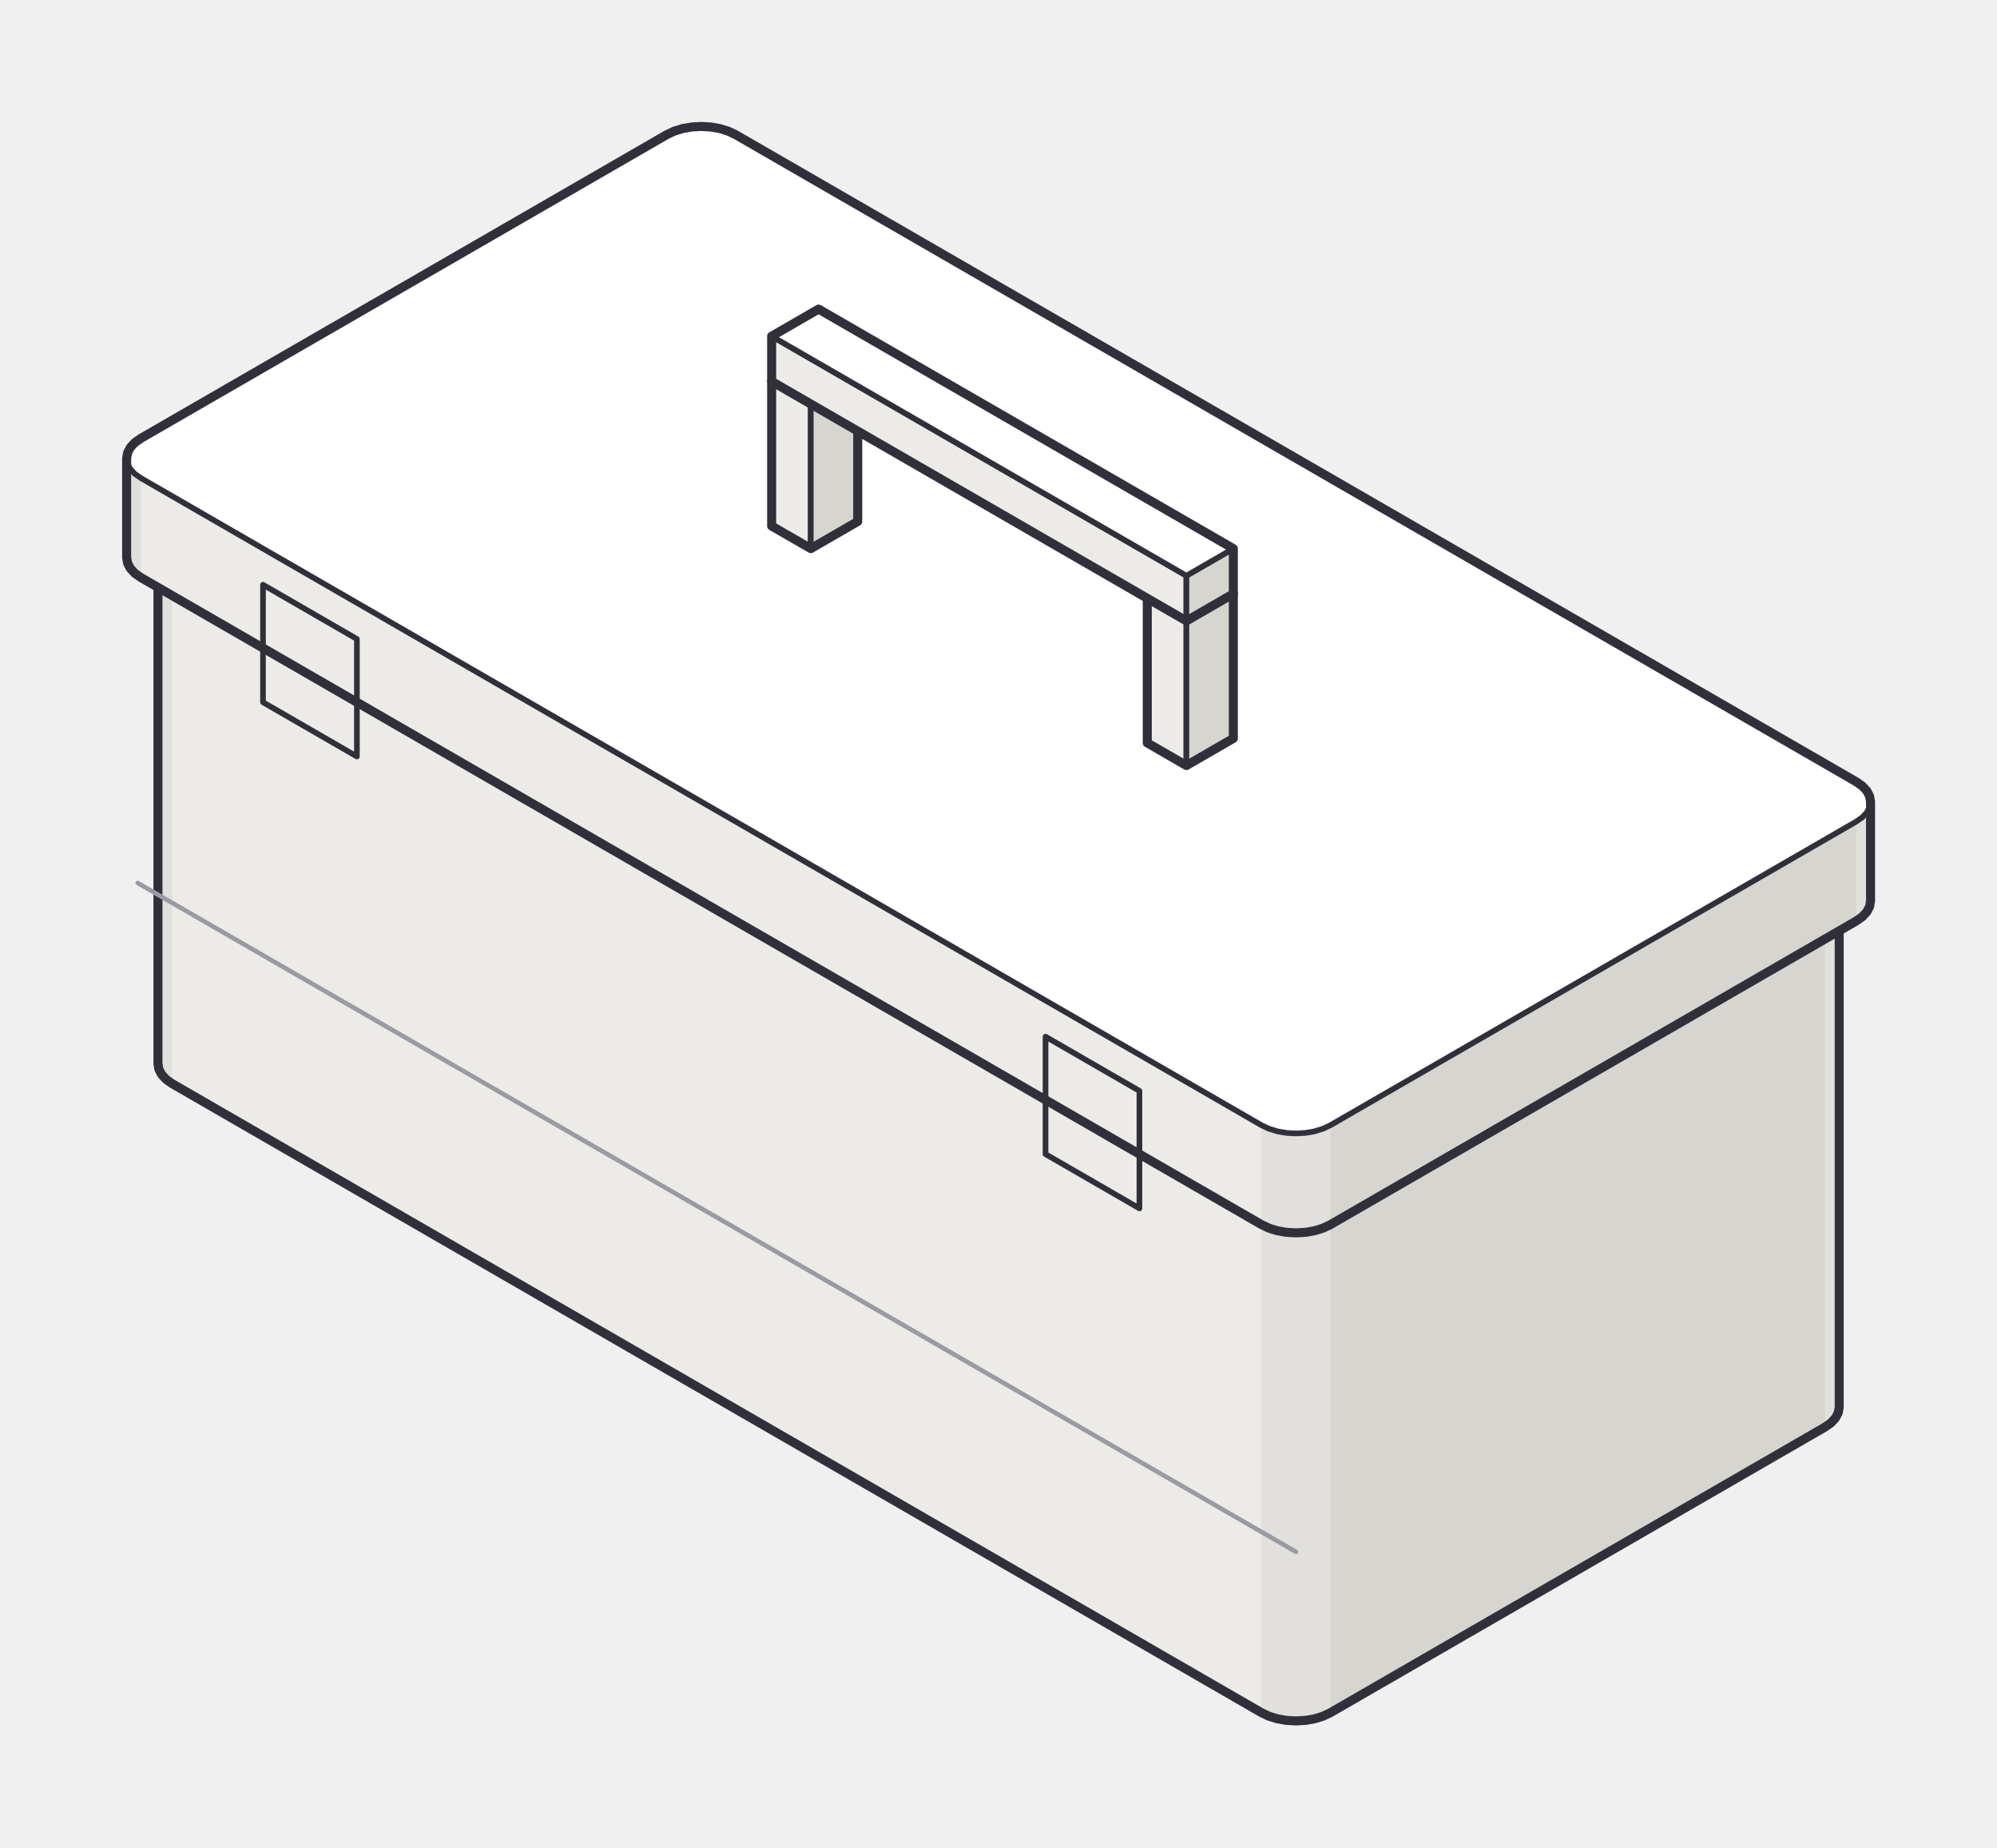
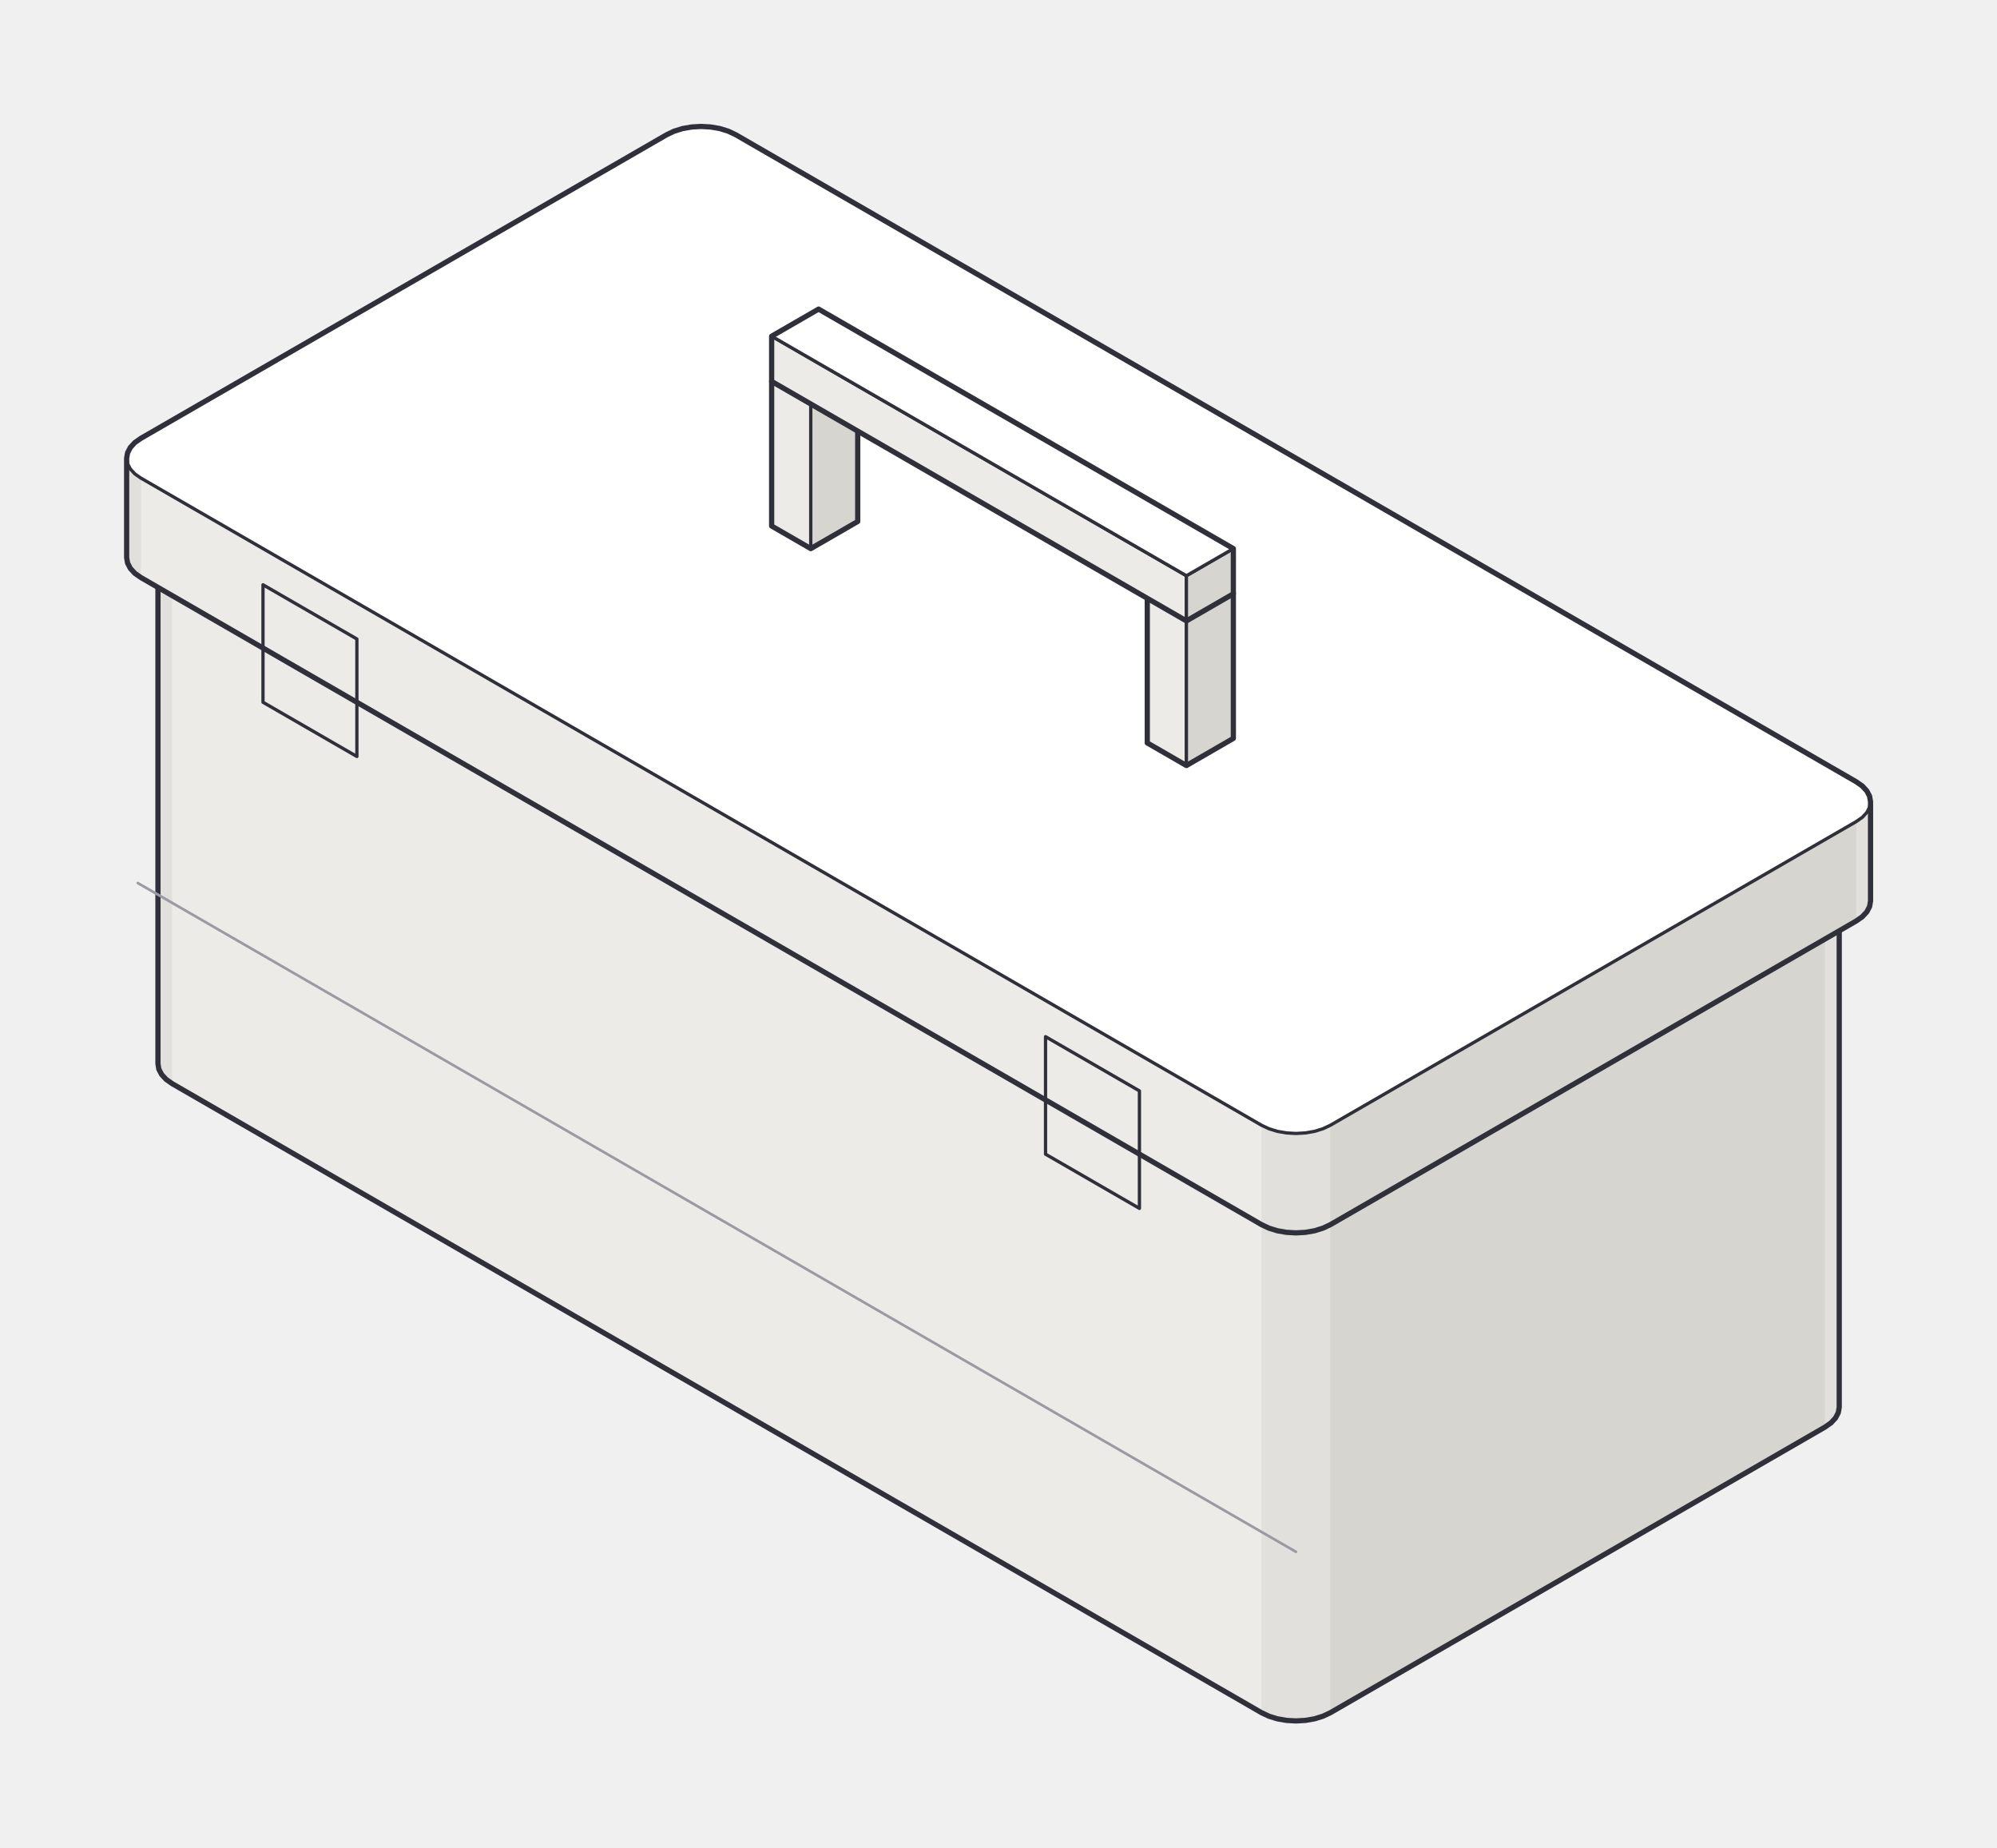
<svg xmlns="http://www.w3.org/2000/svg" viewBox="-155.2 -163.4 442.0 408.8">
-   <polygon points="-120.24,-40.00 -120.04,-41.21 -119.42,-42.38 -118.43,-43.46 -117.09,-44.40 -7.62,-107.60 -5.99,-108.37 -4.12,-108.95 -2.10,-109.30 -0.00,-109.42 2.10,-109.30 4.12,-108.95 5.99,-108.37 7.62,-107.60 248.72,31.60 250.06,32.54 251.06,33.62 251.67,34.79 251.88,36.00 251.88,148.00 251.67,149.21 251.06,150.38 250.06,151.46 248.72,152.40 139.26,215.60 137.62,216.37 135.76,216.95 133.74,217.30 131.64,217.42 129.53,217.30 127.51,216.95 125.65,216.37 124.02,215.60 -117.09,76.40 -118.43,75.46 -119.42,74.38 -120.04,73.21 -120.24,72.00" fill="#e1e0dc" stroke="none" stroke-width="1.25" stroke-linejoin="round" stroke-linecap="round" vector-effect="non-scaling-stroke" data-f="side" />
-   <polygon points="-117.09,76.40 124.01,215.60 124.01,103.60 -117.09,-35.60" fill="#ecebe7" stroke="none" stroke-width="1.25" stroke-linejoin="round" stroke-linecap="round" vector-effect="non-scaling-stroke" data-f="left" />
-   <polygon points="248.72,152.40 139.26,215.60 139.26,103.60 248.72,40.40" fill="#d6d5d0" stroke="none" stroke-width="1.25" stroke-linejoin="round" stroke-linecap="round" vector-effect="non-scaling-stroke" data-f="right" />
-   <polygon points="248.72,31.60 250.06,32.54 251.06,33.62 251.67,34.79 251.88,36.00 251.67,37.21 251.06,38.38 250.06,39.46 248.72,40.40 139.26,103.60 137.62,104.37 135.76,104.95 133.74,105.30 131.64,105.42 129.53,105.30 127.51,104.95 125.65,104.37 124.01,103.60 -117.09,-35.60 -118.43,-36.54 -119.42,-37.62 -120.04,-38.79 -120.24,-40.00 -120.04,-41.21 -119.42,-42.38 -118.43,-43.46 -117.09,-44.40 -7.62,-107.60 -5.99,-108.37 -4.12,-108.95 -2.10,-109.30 -0.00,-109.42 2.10,-109.30 4.12,-108.95 5.99,-108.37 7.62,-107.60" fill="#ffffff" stroke="#30303a" stroke-width="1.25" stroke-linejoin="round" stroke-linecap="round" vector-effect="non-scaling-stroke" data-f="top" data-s="stroke" />
-   <polygon points="-120.24,-40.00 -120.04,-41.21 -119.42,-42.38 -118.43,-43.46 -117.09,-44.40 -7.62,-107.60 -5.99,-108.37 -4.12,-108.95 -2.10,-109.30 -0.00,-109.42 2.10,-109.30 4.12,-108.95 5.99,-108.37 7.62,-107.60 248.72,31.60 250.06,32.54 251.06,33.62 251.67,34.79 251.88,36.00 251.88,148.00 251.67,149.21 251.06,150.38 250.06,151.46 248.72,152.40 139.26,215.60 137.62,216.37 135.76,216.95 133.74,217.30 131.64,217.42 129.53,217.30 127.51,216.95 125.65,216.37 124.02,215.60 -117.09,76.40 -118.43,75.46 -119.42,74.38 -120.04,73.21 -120.24,72.00" fill="none" stroke="#30303a" stroke-width="2.0" stroke-linejoin="round" stroke-linecap="round" vector-effect="non-scaling-stroke" data-s="stroke" />
-   <polygon points="-127.17,-62.00 -126.96,-63.21 -126.35,-64.38 -125.36,-65.46 -124.02,-66.40 -7.62,-133.60 -5.99,-134.37 -4.12,-134.95 -2.10,-135.30 -0.00,-135.42 2.10,-135.30 4.12,-134.95 5.99,-134.37 7.62,-133.60 255.65,9.60 256.99,10.54 257.99,11.62 258.60,12.79 258.81,14.00 258.81,36.00 258.60,37.21 257.99,38.38 256.99,39.46 255.65,40.40 139.26,107.60 137.62,108.37 135.76,108.95 133.74,109.30 131.64,109.42 129.53,109.30 127.51,108.95 125.65,108.37 124.02,107.60 -124.02,-35.60 -125.36,-36.54 -126.35,-37.62 -126.96,-38.79 -127.17,-40.00" fill="#e1e0dc" stroke="none" stroke-width="1.25" stroke-linejoin="round" stroke-linecap="round" vector-effect="non-scaling-stroke" data-f="side" />
-   <polygon points="-124.01,-35.60 124.01,107.60 124.01,85.60 -124.01,-57.60" fill="#ecebe7" stroke="none" stroke-width="1.25" stroke-linejoin="round" stroke-linecap="round" vector-effect="non-scaling-stroke" data-f="left" />
-   <polygon points="255.65,40.40 139.26,107.60 139.26,85.60 255.65,18.40" fill="#d6d5d0" stroke="none" stroke-width="1.25" stroke-linejoin="round" stroke-linecap="round" vector-effect="non-scaling-stroke" data-f="right" />
-   <polygon points="255.65,9.60 256.99,10.54 257.99,11.62 258.60,12.79 258.81,14.00 258.60,15.21 257.99,16.38 256.99,17.46 255.65,18.40 139.26,85.60 137.62,86.37 135.76,86.95 133.74,87.30 131.64,87.42 129.53,87.30 127.51,86.95 125.65,86.37 124.01,85.60 -124.01,-57.60 -125.36,-58.54 -126.35,-59.62 -126.96,-60.79 -127.17,-62.00 -126.96,-63.21 -126.35,-64.38 -125.36,-65.46 -124.01,-66.40 -7.62,-133.60 -5.99,-134.37 -4.12,-134.95 -2.10,-135.30 -0.00,-135.42 2.10,-135.30 4.12,-134.95 5.99,-134.37 7.62,-133.60" fill="#ffffff" stroke="#30303a" stroke-width="1.25" stroke-linejoin="round" stroke-linecap="round" vector-effect="non-scaling-stroke" data-f="top" data-s="stroke" />
-   <polygon points="-127.17,-62.00 -126.96,-63.21 -126.35,-64.38 -125.36,-65.46 -124.02,-66.40 -7.62,-133.60 -5.99,-134.37 -4.12,-134.95 -2.10,-135.30 -0.00,-135.42 2.10,-135.30 4.12,-134.95 5.99,-134.37 7.62,-133.60 255.65,9.60 256.99,10.54 257.99,11.62 258.60,12.79 258.81,14.00 258.81,36.00 258.60,37.21 257.99,38.38 256.99,39.46 255.65,40.40 139.26,107.60 137.62,108.37 135.76,108.95 133.74,109.30 131.64,109.42 129.53,109.30 127.51,108.95 125.65,108.37 124.02,107.60 -124.02,-35.60 -125.36,-36.54 -126.35,-37.62 -126.96,-38.79 -127.17,-40.00" fill="none" stroke="#30303a" stroke-width="2.0" stroke-linejoin="round" stroke-linecap="round" vector-effect="non-scaling-stroke" data-s="stroke" />
-   <polygon points="15.59,-47.00 24.25,-42.00 24.25,-74.00 15.59,-79.00" fill="#ecebe7" stroke="#30303a" stroke-width="1.25" stroke-linejoin="round" stroke-linecap="round" vector-effect="non-scaling-stroke" data-f="left" data-s="stroke" />
-   <polygon points="34.64,-48.00 24.25,-42.00 24.25,-74.00 34.64,-80.00" fill="#d6d5d0" stroke="#30303a" stroke-width="1.25" stroke-linejoin="round" stroke-linecap="round" vector-effect="non-scaling-stroke" data-f="right" data-s="stroke" />
-   <polygon points="25.98,-85.00 34.64,-80.00 24.25,-74.00 15.59,-79.00" fill="#ffffff" stroke="#30303a" stroke-width="1.25" stroke-linejoin="round" stroke-linecap="round" vector-effect="non-scaling-stroke" data-f="top" data-s="stroke" />
-   <polygon points="15.59,-79.00 25.98,-85.00 34.64,-80.00 34.64,-48.00 24.25,-42.00 15.59,-47.00" fill="none" stroke="#30303a" stroke-width="2.0" stroke-linejoin="round" stroke-linecap="round" vector-effect="non-scaling-stroke" data-s="stroke" />
-   <polygon points="98.73,1.00 107.39,6.00 107.39,-26.00 98.73,-31.00" fill="#ecebe7" stroke="#30303a" stroke-width="1.25" stroke-linejoin="round" stroke-linecap="round" vector-effect="non-scaling-stroke" data-f="left" data-s="stroke" />
-   <polygon points="117.78,0.00 107.39,6.00 107.39,-26.00 117.78,-32.00" fill="#d6d5d0" stroke="#30303a" stroke-width="1.25" stroke-linejoin="round" stroke-linecap="round" vector-effect="non-scaling-stroke" data-f="right" data-s="stroke" />
-   <polygon points="109.12,-37.00 117.78,-32.00 107.39,-26.00 98.73,-31.00" fill="#ffffff" stroke="#30303a" stroke-width="1.25" stroke-linejoin="round" stroke-linecap="round" vector-effect="non-scaling-stroke" data-f="top" data-s="stroke" />
-   <polygon points="98.73,-31.00 109.12,-37.00 117.78,-32.00 117.78,0.00 107.39,6.00 98.73,1.00" fill="none" stroke="#30303a" stroke-width="2.0" stroke-linejoin="round" stroke-linecap="round" vector-effect="non-scaling-stroke" data-s="stroke" />
-   <polygon points="15.59,-79.00 107.39,-26.00 107.39,-36.00 15.59,-89.00" fill="#ecebe7" stroke="#30303a" stroke-width="1.25" stroke-linejoin="round" stroke-linecap="round" vector-effect="non-scaling-stroke" data-f="left" data-s="stroke" />
-   <polygon points="117.78,-32.00 107.39,-26.00 107.39,-36.00 117.78,-42.00" fill="#d6d5d0" stroke="#30303a" stroke-width="1.25" stroke-linejoin="round" stroke-linecap="round" vector-effect="non-scaling-stroke" data-f="right" data-s="stroke" />
-   <polygon points="25.98,-95.00 117.78,-42.00 107.39,-36.00 15.59,-89.00" fill="#ffffff" stroke="#30303a" stroke-width="1.25" stroke-linejoin="round" stroke-linecap="round" vector-effect="non-scaling-stroke" data-f="top" data-s="stroke" />
-   <polygon points="15.59,-89.00 25.98,-95.00 117.78,-42.00 117.78,-32.00 107.39,-26.00 15.59,-79.00" fill="none" stroke="#30303a" stroke-width="2.0" stroke-linejoin="round" stroke-linecap="round" vector-effect="non-scaling-stroke" data-s="stroke" />
-   <polygon points="-96.99,-8.00 -76.21,4.00 -76.21,-22.00 -96.99,-34.00" fill="none" stroke="#30303a" stroke-width="1.25" stroke-linejoin="round" stroke-linecap="round" vector-effect="non-scaling-stroke" data-s="stroke" />
-   <polygon points="76.21,92.00 96.99,104.00 96.99,78.00 76.21,66.00" fill="none" stroke="#30303a" stroke-width="1.25" stroke-linejoin="round" stroke-linecap="round" vector-effect="non-scaling-stroke" data-s="stroke" />
-   <line x1="-124.71" y1="32.00" x2="131.64" y2="180.00" fill="none" stroke="#9a9aa3" stroke-width="1" stroke-linejoin="round" stroke-linecap="round" vector-effect="non-scaling-stroke" data-s="muted" />
+   <polygon points="-120.24,-40.00 -120.04,-41.21 -119.42,-42.38 -118.43,-43.46 -117.09,-44.40 -7.62,-107.60 -5.99,-108.37 -4.12,-108.95 -2.10,-109.30 -0.00,-109.42 2.10,-109.30 4.12,-108.95 5.99,-108.37 7.62,-107.60 248.72,31.60 250.06,32.54 251.06,33.62 251.67,34.79 251.88,36.00 251.88,148.00 251.67,149.21 251.06,150.38 250.06,151.46 248.72,152.40 139.26,215.60 137.62,216.37 135.76,216.95 133.74,217.30 131.64,217.42 129.53,217.30 127.51,216.95 125.65,216.37 124.02,215.60 -117.09,76.40 -118.43,75.46 -119.42,74.38 -120.04,73.21 -120.24,72.00" fill="#e1e0dc" stroke="none" stroke-width="0.724" stroke-linejoin="round" stroke-linecap="round" data-f="side" />
+   <polygon points="-117.09,76.40 124.01,215.60 124.01,103.60 -117.09,-35.60" fill="#ecebe7" stroke="none" stroke-width="0.724" stroke-linejoin="round" stroke-linecap="round" data-f="left" />
+   <polygon points="248.72,152.40 139.26,215.60 139.26,103.60 248.72,40.40" fill="#d6d5d0" stroke="none" stroke-width="0.724" stroke-linejoin="round" stroke-linecap="round" data-f="right" />
+   <polygon points="248.72,31.60 250.06,32.54 251.06,33.62 251.67,34.79 251.88,36.00 251.67,37.21 251.06,38.38 250.06,39.46 248.72,40.40 139.26,103.60 137.62,104.37 135.76,104.95 133.74,105.30 131.64,105.42 129.53,105.30 127.51,104.95 125.65,104.37 124.01,103.60 -117.09,-35.60 -118.43,-36.54 -119.42,-37.62 -120.04,-38.79 -120.24,-40.00 -120.04,-41.21 -119.42,-42.38 -118.43,-43.46 -117.09,-44.40 -7.62,-107.60 -5.99,-108.37 -4.12,-108.95 -2.10,-109.30 -0.00,-109.42 2.10,-109.30 4.12,-108.95 5.99,-108.37 7.62,-107.60" fill="#ffffff" stroke="#30303a" stroke-width="0.724" stroke-linejoin="round" stroke-linecap="round" data-f="top" data-s="stroke" />
+   <polygon points="-120.24,-40.00 -120.04,-41.21 -119.42,-42.38 -118.43,-43.46 -117.09,-44.40 -7.62,-107.60 -5.99,-108.37 -4.12,-108.95 -2.10,-109.30 -0.00,-109.42 2.10,-109.30 4.12,-108.95 5.99,-108.37 7.62,-107.60 248.72,31.60 250.06,32.54 251.06,33.62 251.67,34.79 251.88,36.00 251.88,148.00 251.67,149.21 251.06,150.38 250.06,151.46 248.72,152.40 139.26,215.60 137.62,216.37 135.76,216.95 133.74,217.30 131.64,217.42 129.53,217.30 127.51,216.95 125.65,216.37 124.02,215.60 -117.09,76.40 -118.43,75.46 -119.42,74.38 -120.04,73.21 -120.24,72.00" fill="none" stroke="#30303a" stroke-width="1.158" stroke-linejoin="round" stroke-linecap="round" data-s="stroke" />
+   <polygon points="-127.17,-62.00 -126.96,-63.21 -126.35,-64.38 -125.36,-65.46 -124.02,-66.40 -7.62,-133.60 -5.99,-134.37 -4.12,-134.95 -2.10,-135.30 -0.00,-135.42 2.10,-135.30 4.12,-134.95 5.99,-134.37 7.62,-133.60 255.65,9.60 256.99,10.54 257.99,11.62 258.60,12.79 258.81,14.00 258.81,36.00 258.60,37.21 257.99,38.38 256.99,39.46 255.65,40.40 139.26,107.60 137.62,108.37 135.76,108.95 133.74,109.30 131.64,109.42 129.53,109.30 127.51,108.95 125.65,108.37 124.02,107.60 -124.02,-35.60 -125.36,-36.54 -126.35,-37.62 -126.96,-38.79 -127.17,-40.00" fill="#e1e0dc" stroke="none" stroke-width="0.724" stroke-linejoin="round" stroke-linecap="round" data-f="side" />
+   <polygon points="-124.01,-35.60 124.01,107.60 124.01,85.60 -124.01,-57.60" fill="#ecebe7" stroke="none" stroke-width="0.724" stroke-linejoin="round" stroke-linecap="round" data-f="left" />
+   <polygon points="255.65,40.40 139.26,107.60 139.26,85.60 255.65,18.40" fill="#d6d5d0" stroke="none" stroke-width="0.724" stroke-linejoin="round" stroke-linecap="round" data-f="right" />
+   <polygon points="255.65,9.60 256.99,10.54 257.99,11.62 258.60,12.79 258.81,14.00 258.60,15.21 257.99,16.38 256.99,17.46 255.65,18.40 139.26,85.60 137.62,86.37 135.76,86.95 133.74,87.30 131.64,87.42 129.53,87.30 127.51,86.95 125.65,86.37 124.01,85.60 -124.01,-57.60 -125.36,-58.54 -126.35,-59.62 -126.96,-60.79 -127.17,-62.00 -126.96,-63.21 -126.35,-64.38 -125.36,-65.46 -124.01,-66.40 -7.62,-133.60 -5.99,-134.37 -4.12,-134.95 -2.10,-135.30 -0.00,-135.42 2.10,-135.30 4.12,-134.95 5.99,-134.37 7.62,-133.60" fill="#ffffff" stroke="#30303a" stroke-width="0.724" stroke-linejoin="round" stroke-linecap="round" data-f="top" data-s="stroke" />
+   <polygon points="-127.17,-62.00 -126.96,-63.21 -126.35,-64.38 -125.36,-65.46 -124.02,-66.40 -7.62,-133.60 -5.99,-134.37 -4.12,-134.95 -2.10,-135.30 -0.00,-135.42 2.10,-135.30 4.12,-134.95 5.99,-134.37 7.62,-133.60 255.65,9.60 256.99,10.54 257.99,11.62 258.60,12.79 258.81,14.00 258.81,36.00 258.60,37.21 257.99,38.38 256.99,39.46 255.65,40.40 139.26,107.60 137.62,108.37 135.76,108.95 133.74,109.30 131.64,109.42 129.53,109.30 127.51,108.95 125.65,108.37 124.02,107.60 -124.02,-35.60 -125.36,-36.54 -126.35,-37.62 -126.96,-38.79 -127.17,-40.00" fill="none" stroke="#30303a" stroke-width="1.158" stroke-linejoin="round" stroke-linecap="round" data-s="stroke" />
+   <polygon points="15.59,-47.00 24.25,-42.00 24.25,-74.00 15.59,-79.00" fill="#ecebe7" stroke="#30303a" stroke-width="0.724" stroke-linejoin="round" stroke-linecap="round" data-f="left" data-s="stroke" />
+   <polygon points="34.64,-48.00 24.25,-42.00 24.25,-74.00 34.64,-80.00" fill="#d6d5d0" stroke="#30303a" stroke-width="0.724" stroke-linejoin="round" stroke-linecap="round" data-f="right" data-s="stroke" />
+   <polygon points="25.98,-85.00 34.64,-80.00 24.25,-74.00 15.59,-79.00" fill="#ffffff" stroke="#30303a" stroke-width="0.724" stroke-linejoin="round" stroke-linecap="round" data-f="top" data-s="stroke" />
+   <polygon points="15.59,-79.00 25.98,-85.00 34.64,-80.00 34.64,-48.00 24.25,-42.00 15.59,-47.00" fill="none" stroke="#30303a" stroke-width="1.158" stroke-linejoin="round" stroke-linecap="round" data-s="stroke" />
+   <polygon points="98.73,1.00 107.39,6.00 107.39,-26.00 98.73,-31.00" fill="#ecebe7" stroke="#30303a" stroke-width="0.724" stroke-linejoin="round" stroke-linecap="round" data-f="left" data-s="stroke" />
+   <polygon points="117.78,0.00 107.39,6.00 107.39,-26.00 117.78,-32.00" fill="#d6d5d0" stroke="#30303a" stroke-width="0.724" stroke-linejoin="round" stroke-linecap="round" data-f="right" data-s="stroke" />
+   <polygon points="109.12,-37.00 117.78,-32.00 107.39,-26.00 98.73,-31.00" fill="#ffffff" stroke="#30303a" stroke-width="0.724" stroke-linejoin="round" stroke-linecap="round" data-f="top" data-s="stroke" />
+   <polygon points="98.73,-31.00 109.12,-37.00 117.78,-32.00 117.78,0.00 107.39,6.00 98.73,1.00" fill="none" stroke="#30303a" stroke-width="1.158" stroke-linejoin="round" stroke-linecap="round" data-s="stroke" />
+   <polygon points="15.59,-79.00 107.39,-26.00 107.39,-36.00 15.59,-89.00" fill="#ecebe7" stroke="#30303a" stroke-width="0.724" stroke-linejoin="round" stroke-linecap="round" data-f="left" data-s="stroke" />
+   <polygon points="117.78,-32.00 107.39,-26.00 107.39,-36.00 117.78,-42.00" fill="#d6d5d0" stroke="#30303a" stroke-width="0.724" stroke-linejoin="round" stroke-linecap="round" data-f="right" data-s="stroke" />
+   <polygon points="25.98,-95.00 117.78,-42.00 107.39,-36.00 15.59,-89.00" fill="#ffffff" stroke="#30303a" stroke-width="0.724" stroke-linejoin="round" stroke-linecap="round" data-f="top" data-s="stroke" />
+   <polygon points="15.59,-89.00 25.98,-95.00 117.78,-42.00 117.78,-32.00 107.39,-26.00 15.59,-79.00" fill="none" stroke="#30303a" stroke-width="1.158" stroke-linejoin="round" stroke-linecap="round" data-s="stroke" />
+   <polygon points="-96.99,-8.00 -76.21,4.00 -76.21,-22.00 -96.99,-34.00" fill="none" stroke="#30303a" stroke-width="0.724" stroke-linejoin="round" stroke-linecap="round" data-s="stroke" />
+   <polygon points="76.21,92.00 96.99,104.00 96.99,78.00 76.21,66.00" fill="none" stroke="#30303a" stroke-width="0.724" stroke-linejoin="round" stroke-linecap="round" data-s="stroke" />
+   <line x1="-124.71" y1="32.00" x2="131.64" y2="180.00" fill="none" stroke="#9a9aa3" stroke-width="0.579" stroke-linejoin="round" stroke-linecap="round" data-s="muted" />
</svg>
